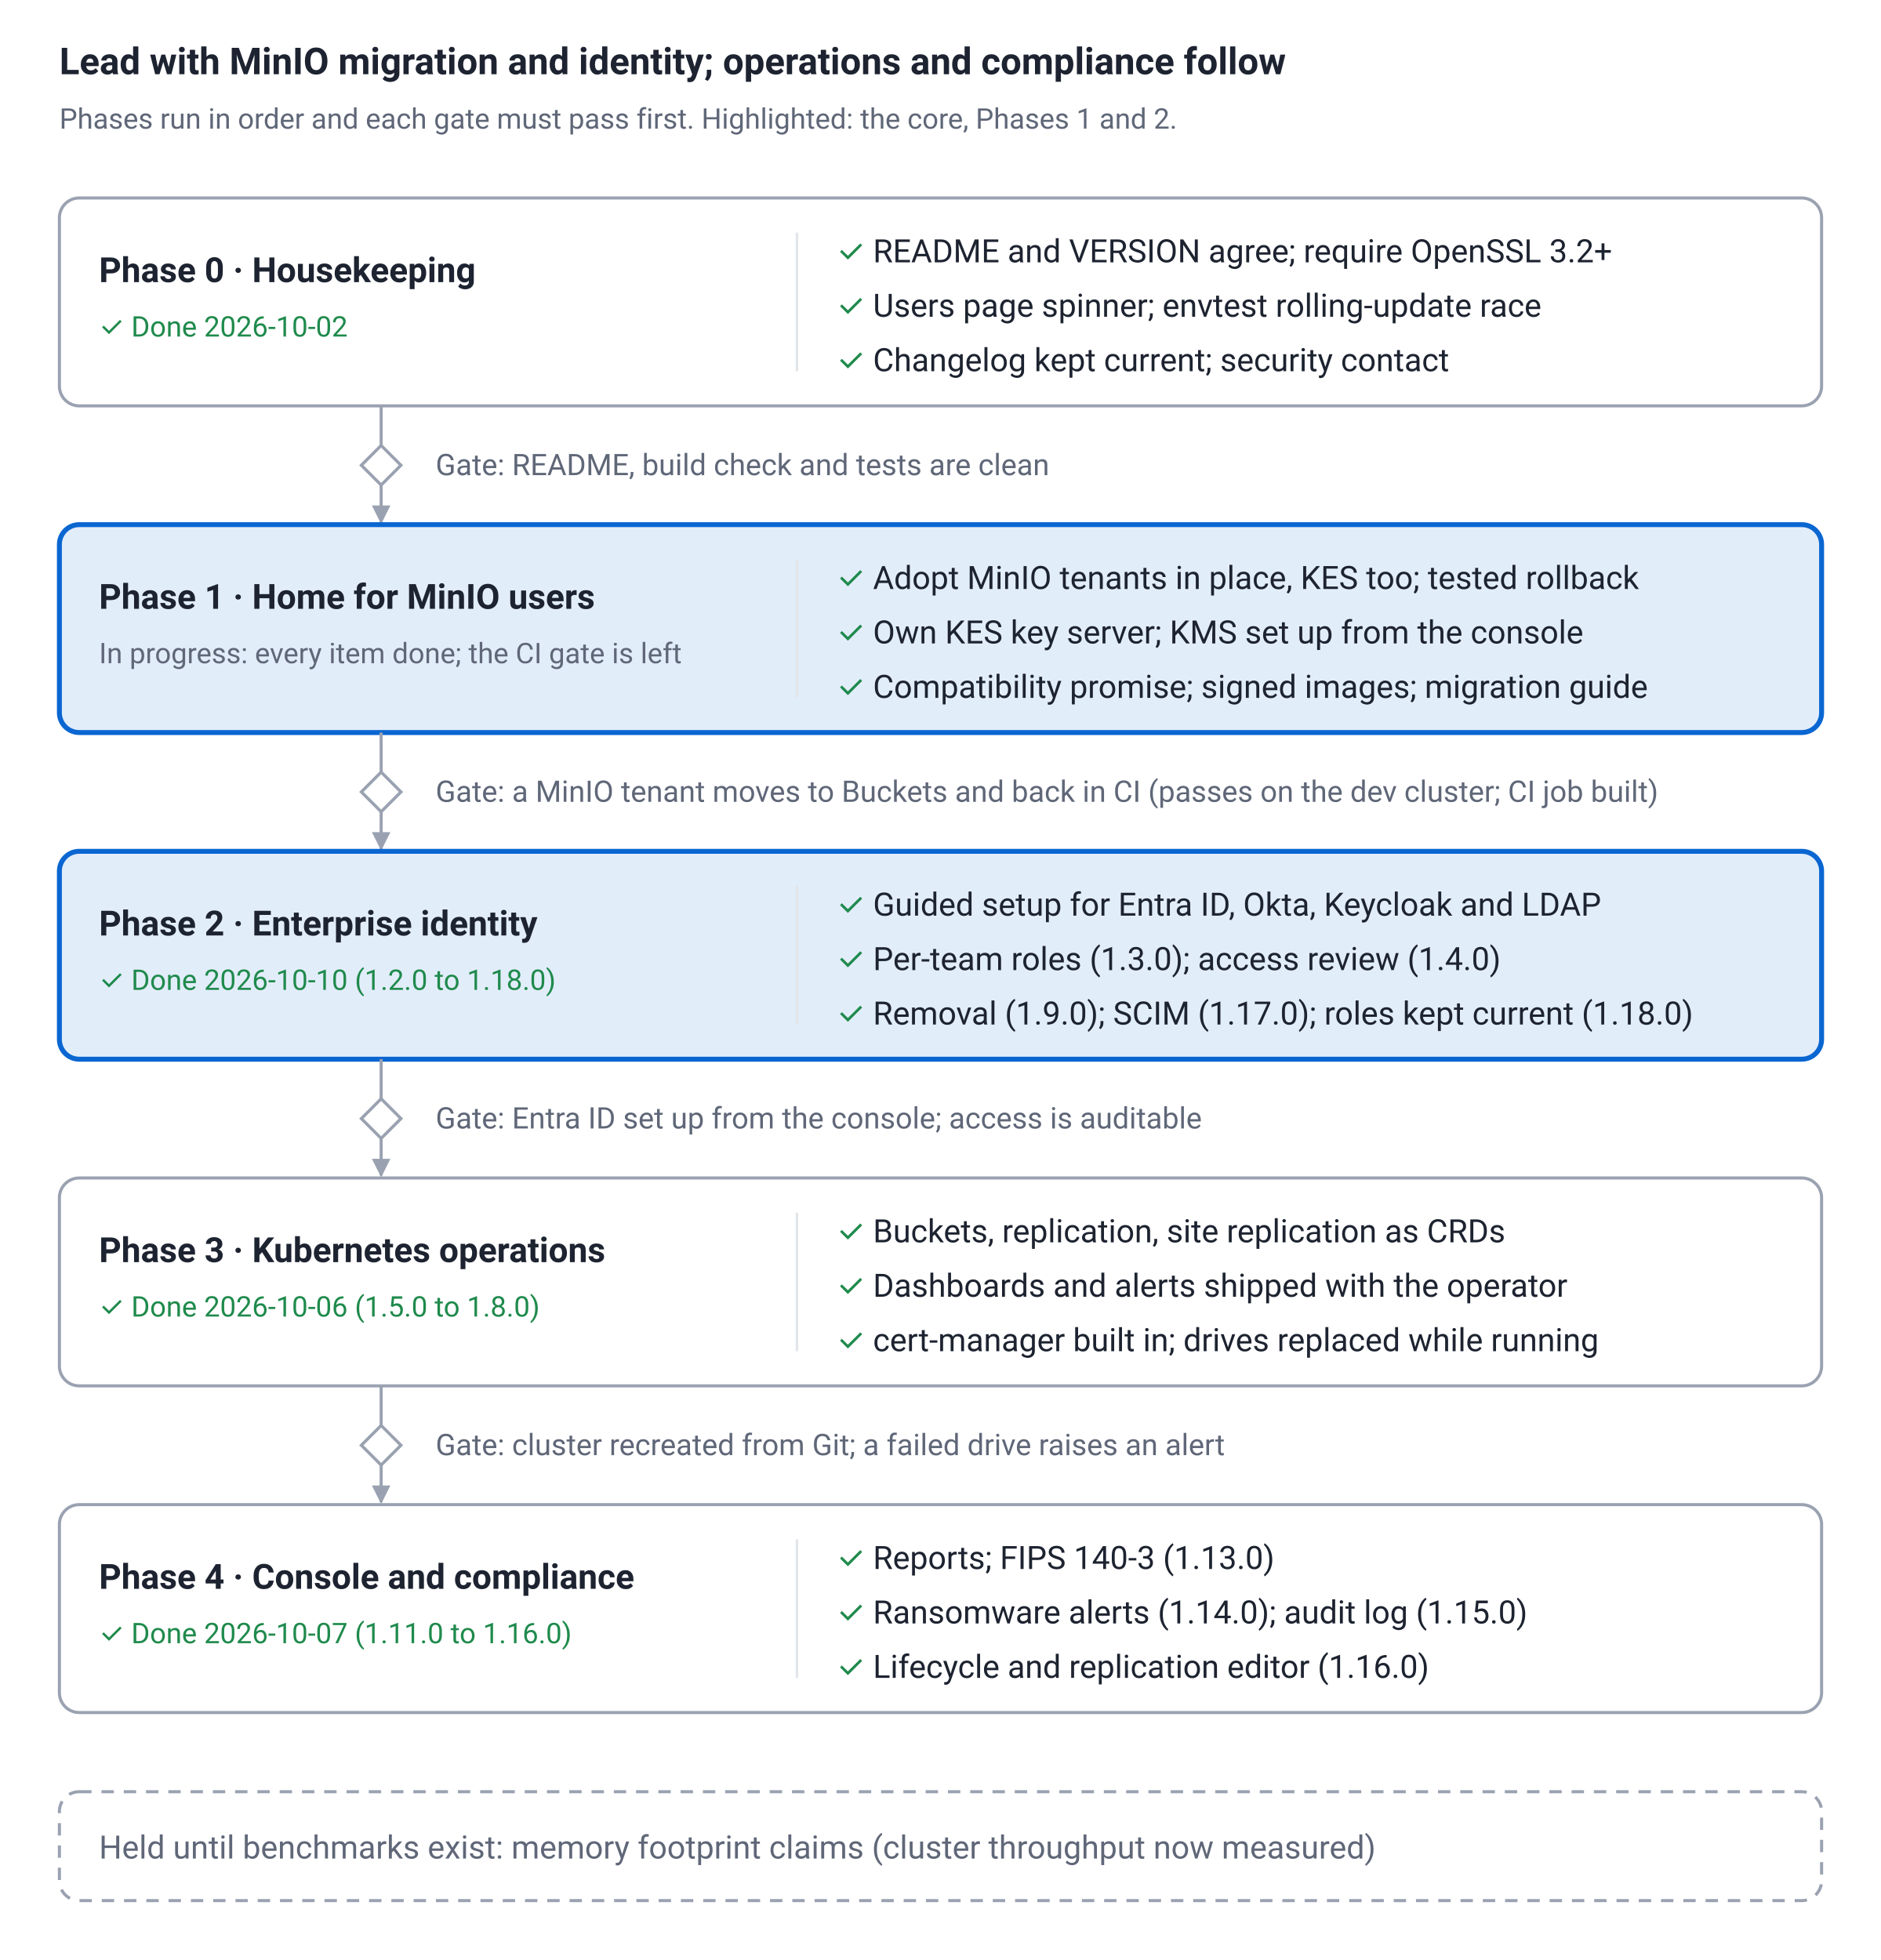
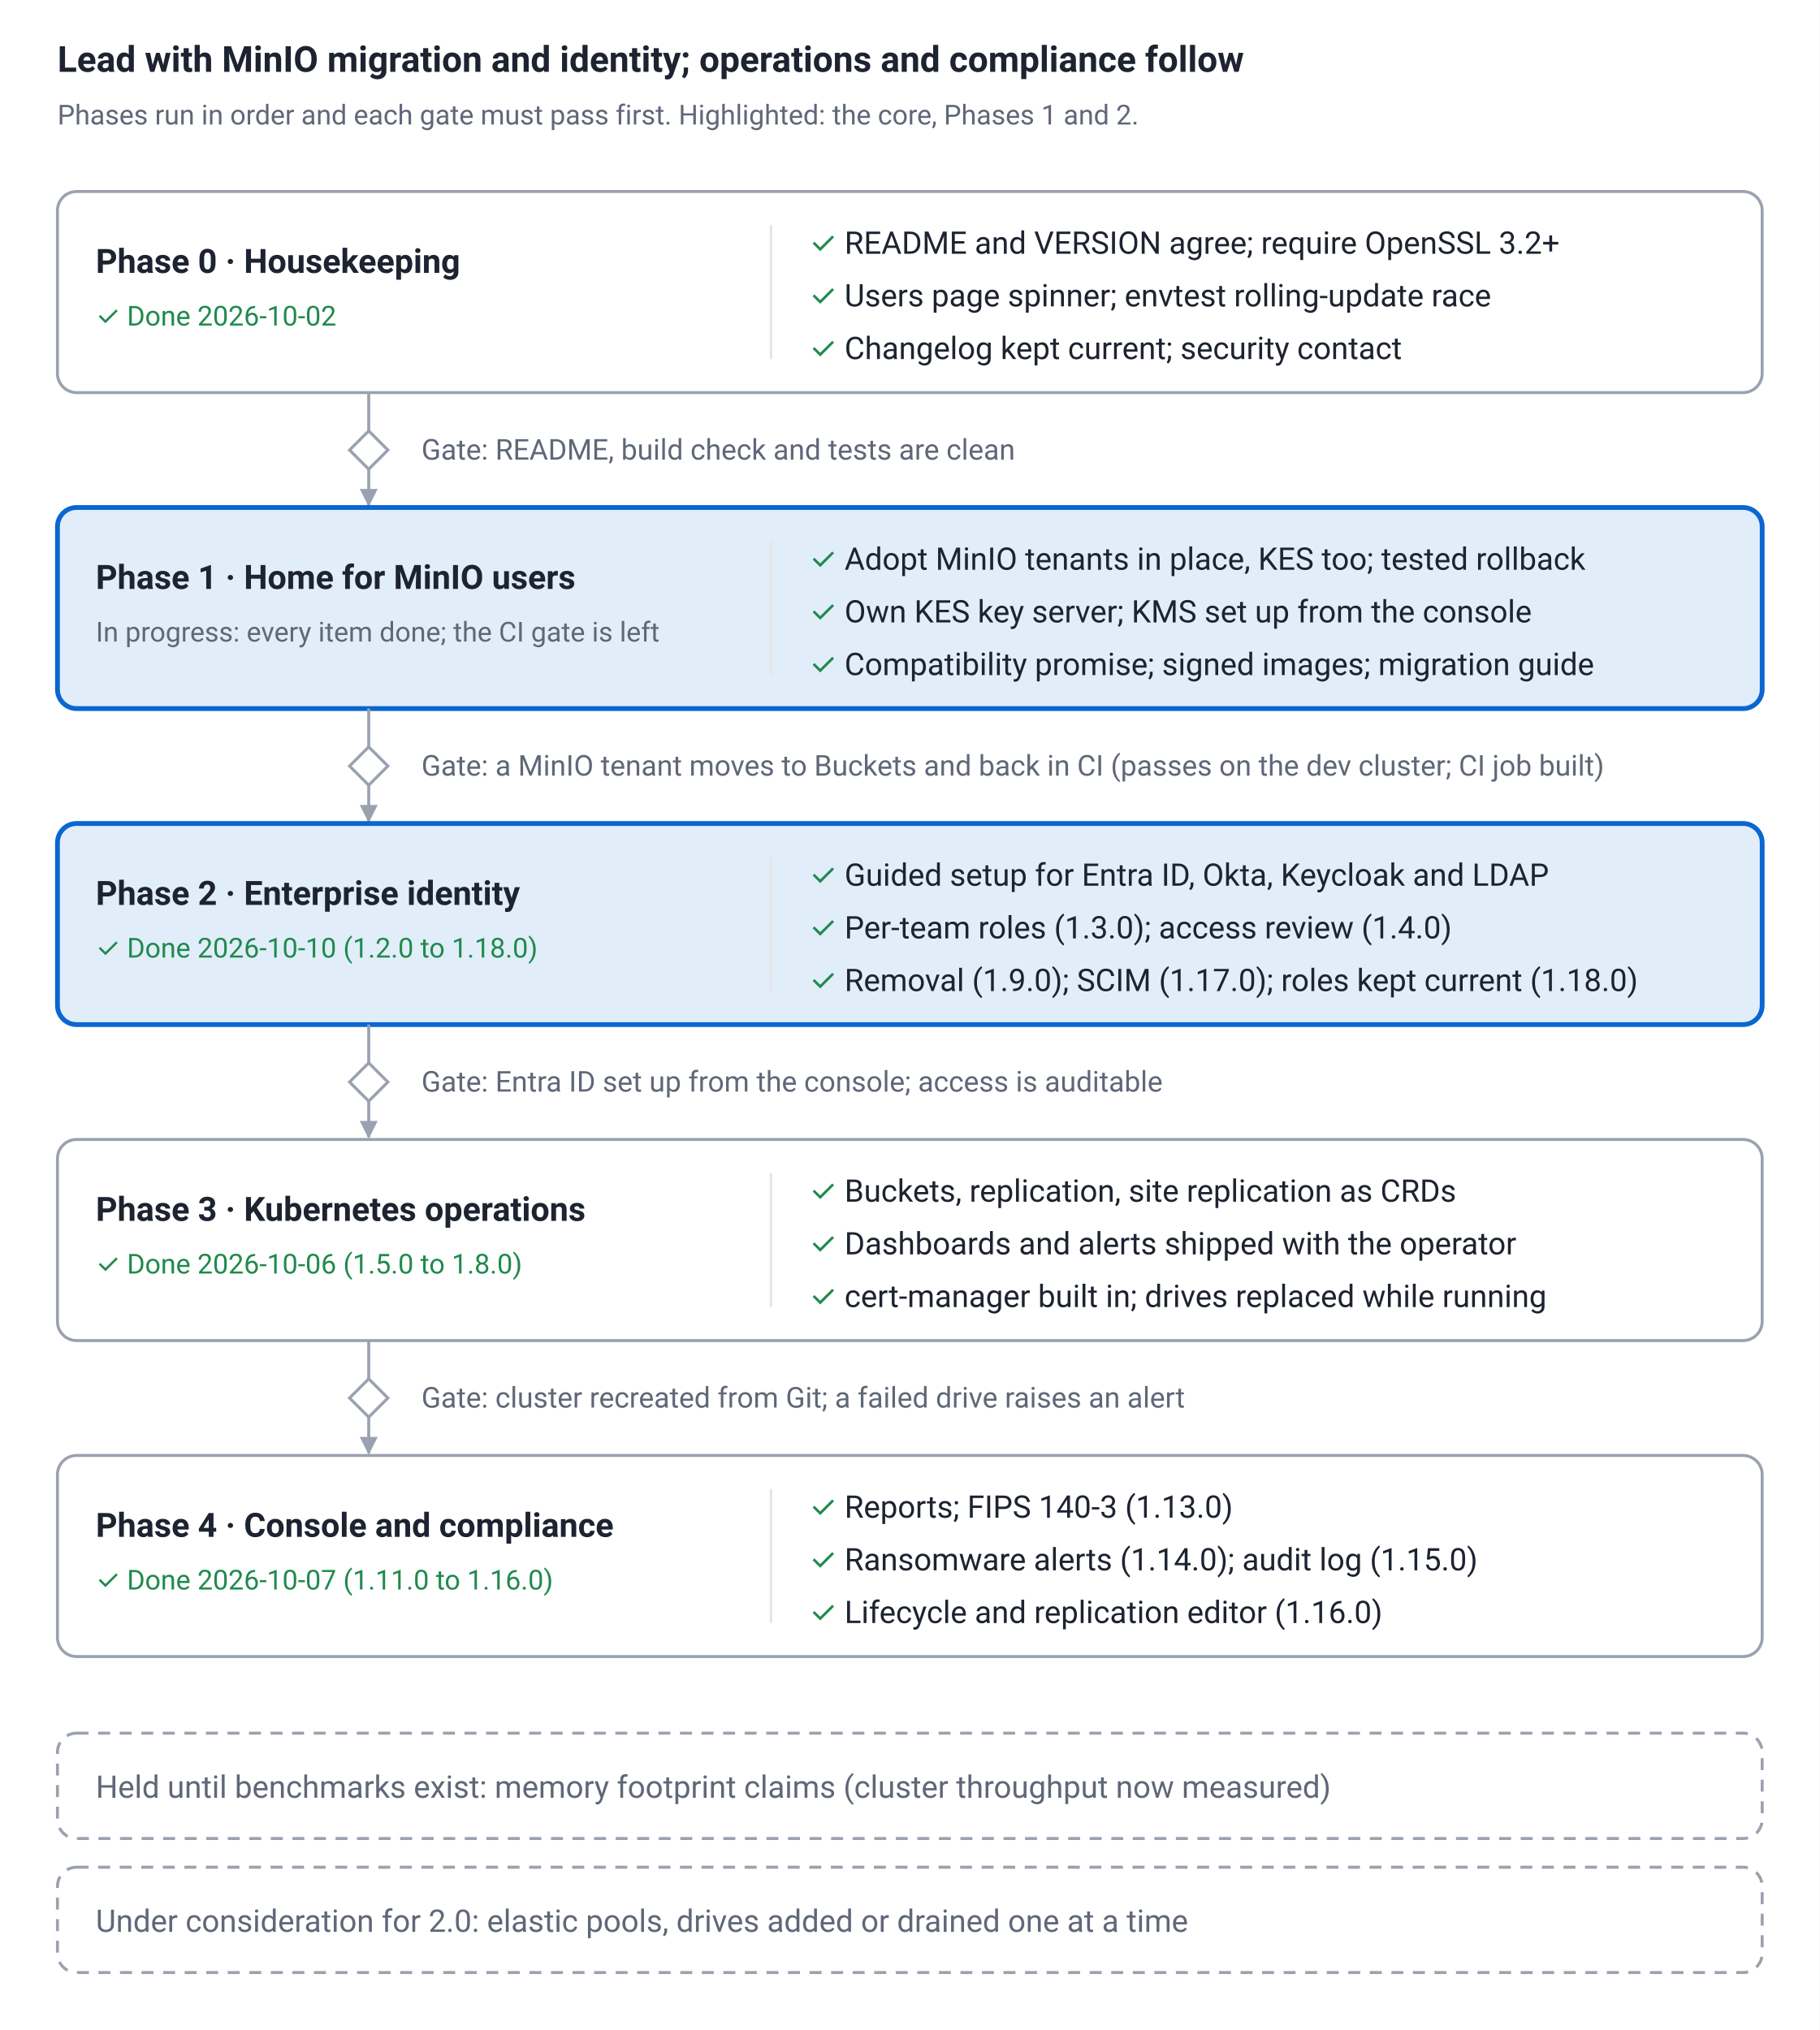
- <svg xmlns="http://www.w3.org/2000/svg" viewBox="0 0 760 792" width="760" height="792" role="img" aria-label="Buckets roadmap: five phases and their gates" font-family="-apple-system, BlinkMacSystemFont, Segoe UI, Roboto, sans-serif" font-size="13">
-   <rect width="760" height="792" fill="#ffffff" />
+ <svg xmlns="http://www.w3.org/2000/svg" viewBox="0 0 760 848" width="760" height="848" role="img" aria-label="Buckets roadmap: five phases and their gates" font-family="-apple-system, BlinkMacSystemFont, Segoe UI, Roboto, sans-serif" font-size="13">
+   <rect width="760" height="848" fill="#ffffff" />
  <defs>
    <marker id="arrow" viewBox="0 0 10 10" refX="9" refY="5" markerWidth="6" markerHeight="6" orient="auto-start-reverse">
      <path d="M0 0L10 5L0 10z" fill="#9aa2b1" />
    </marker>
  </defs>
  <text x="24" y="30" font-size="15" font-weight="600" fill="#1d2330">Lead with MinIO migration and identity; operations and compliance follow</text>
  <text x="24" y="52" font-size="11.5" fill="#5f6778">Phases run in order and each gate must pass first. Highlighted: the core, Phases 1 and 2.</text>
  <rect x="24" y="80" width="712" height="84" rx="8" fill="none" stroke="#9aa2b1" stroke-width="1.25" />
  <line x1="322" y1="94" x2="322" y2="150" stroke="#e2e5ea" />
  <text x="40" y="114" font-size="14" font-weight="600" fill="#1d2330">Phase 0 · Housekeeping</text>
  <text x="40" y="136" font-size="11.5" fill="#1f8a4c">✓ Done 2026-10-02</text>
  <text x="338" y="106" fill="#1d2330">
    <tspan fill="#1f8a4c">✓</tspan> README and VERSION agree; require OpenSSL 3.2+</text>
  <text x="338" y="128" fill="#1d2330">
    <tspan fill="#1f8a4c">✓</tspan> Users page spinner; envtest rolling-update race</text>
  <text x="338" y="150" fill="#1d2330">
    <tspan fill="#1f8a4c">✓</tspan> Changelog kept current; security contact</text>
  <line x1="154" y1="164" x2="154" y2="180" stroke="#9aa2b1" stroke-width="1.25" />
  <polygon points="146,188 154,180 162,188 154,196" fill="none" stroke="#9aa2b1" stroke-width="1.25" />
  <line x1="154" y1="196" x2="154" y2="211" stroke="#9aa2b1" stroke-width="1.25" marker-end="url(#arrow)" />
  <text x="176" y="192" font-size="12" fill="#5f6778">Gate: README, build check and tests are clean</text>
  <rect x="24" y="212" width="712" height="84" rx="8" fill="#0a66d1" fill-opacity="0.12" stroke="#0a66d1" stroke-width="2" />
  <line x1="322" y1="226" x2="322" y2="282" stroke="#e2e5ea" />
  <text x="40" y="246" font-size="14" font-weight="600" fill="#1d2330">Phase 1 · Home for MinIO users</text>
  <text x="40" y="268" font-size="11.5" fill="#5f6778">In progress: every item done; the CI gate is left</text>
  <text x="338" y="238" fill="#1d2330">
    <tspan fill="#1f8a4c">✓</tspan> Adopt MinIO tenants in place, KES too; tested rollback</text>
  <text x="338" y="260" fill="#1d2330">
    <tspan fill="#1f8a4c">✓</tspan> Own KES key server; KMS set up from the console</text>
  <text x="338" y="282" fill="#1d2330">
    <tspan fill="#1f8a4c">✓</tspan> Compatibility promise; signed images; migration guide</text>
  <line x1="154" y1="296" x2="154" y2="312" stroke="#9aa2b1" stroke-width="1.25" />
  <polygon points="146,320 154,312 162,320 154,328" fill="none" stroke="#9aa2b1" stroke-width="1.25" />
  <line x1="154" y1="328" x2="154" y2="343" stroke="#9aa2b1" stroke-width="1.25" marker-end="url(#arrow)" />
  <text x="176" y="324" font-size="12" fill="#5f6778">Gate: a MinIO tenant moves to Buckets and back in CI (passes on the dev cluster; CI job built)</text>
  <rect x="24" y="344" width="712" height="84" rx="8" fill="#0a66d1" fill-opacity="0.12" stroke="#0a66d1" stroke-width="2" />
  <line x1="322" y1="358" x2="322" y2="414" stroke="#e2e5ea" />
  <text x="40" y="378" font-size="14" font-weight="600" fill="#1d2330">Phase 2 · Enterprise identity</text>
  <text x="40" y="400" font-size="11.5" fill="#1f8a4c">✓ Done 2026-10-10 (1.2.0 to 1.18.0)</text>
  <text x="338" y="370" fill="#1d2330">
    <tspan fill="#1f8a4c">✓</tspan> Guided setup for Entra ID, Okta, Keycloak and LDAP</text>
  <text x="338" y="392" fill="#1d2330">
    <tspan fill="#1f8a4c">✓</tspan> Per-team roles (1.3.0); access review (1.4.0)</text>
  <text x="338" y="414" fill="#1d2330">
    <tspan fill="#1f8a4c">✓</tspan> Removal (1.9.0); SCIM (1.17.0); roles kept current (1.18.0)</text>
  <line x1="154" y1="428" x2="154" y2="444" stroke="#9aa2b1" stroke-width="1.25" />
  <polygon points="146,452 154,444 162,452 154,460" fill="none" stroke="#9aa2b1" stroke-width="1.25" />
  <line x1="154" y1="460" x2="154" y2="475" stroke="#9aa2b1" stroke-width="1.25" marker-end="url(#arrow)" />
  <text x="176" y="456" font-size="12" fill="#5f6778">Gate: Entra ID set up from the console; access is auditable</text>
  <rect x="24" y="476" width="712" height="84" rx="8" fill="none" stroke="#9aa2b1" stroke-width="1.25" />
  <line x1="322" y1="490" x2="322" y2="546" stroke="#e2e5ea" />
  <text x="40" y="510" font-size="14" font-weight="600" fill="#1d2330">Phase 3 · Kubernetes operations</text>
  <text x="40" y="532" font-size="11.5" fill="#1f8a4c">✓ Done 2026-10-06 (1.5.0 to 1.8.0)</text>
  <text x="338" y="502" fill="#1d2330">
    <tspan fill="#1f8a4c">✓</tspan> Buckets, replication, site replication as CRDs</text>
  <text x="338" y="524" fill="#1d2330">
    <tspan fill="#1f8a4c">✓</tspan> Dashboards and alerts shipped with the operator</text>
  <text x="338" y="546" fill="#1d2330">
    <tspan fill="#1f8a4c">✓</tspan> cert-manager built in; drives replaced while running</text>
  <line x1="154" y1="560" x2="154" y2="576" stroke="#9aa2b1" stroke-width="1.25" />
  <polygon points="146,584 154,576 162,584 154,592" fill="none" stroke="#9aa2b1" stroke-width="1.25" />
  <line x1="154" y1="592" x2="154" y2="607" stroke="#9aa2b1" stroke-width="1.25" marker-end="url(#arrow)" />
  <text x="176" y="588" font-size="12" fill="#5f6778">Gate: cluster recreated from Git; a failed drive raises an alert</text>
  <rect x="24" y="608" width="712" height="84" rx="8" fill="none" stroke="#9aa2b1" stroke-width="1.25" />
  <line x1="322" y1="622" x2="322" y2="678" stroke="#e2e5ea" />
  <text x="40" y="642" font-size="14" font-weight="600" fill="#1d2330">Phase 4 · Console and compliance</text>
  <text x="40" y="664" font-size="11.5" fill="#1f8a4c">✓ Done 2026-10-07 (1.11.0 to 1.16.0)</text>
  <text x="338" y="634" fill="#1d2330">
    <tspan fill="#1f8a4c">✓</tspan> Reports; FIPS 140-3 (1.13.0)</text>
  <text x="338" y="656" fill="#1d2330">
    <tspan fill="#1f8a4c">✓</tspan> Ransomware alerts (1.14.0); audit log (1.15.0)</text>
  <text x="338" y="678" fill="#1d2330">
    <tspan fill="#1f8a4c">✓</tspan> Lifecycle and replication editor (1.16.0)</text>
  <rect x="24" y="724" width="712" height="44" rx="8" fill="none" stroke="#9aa2b1" stroke-width="1.25" stroke-dasharray="5 4" />
  <text x="40" y="751" fill="#5f6778">Held until benchmarks exist: memory footprint claims (cluster throughput now measured)</text>
+   <rect x="24" y="780" width="712" height="44" rx="8" fill="none" stroke="#9aa2b1" stroke-width="1.25" stroke-dasharray="5 4" />
+   <text x="40" y="807" fill="#5f6778">Under consideration for 2.0: elastic pools, drives added or drained one at a time</text>
</svg>
